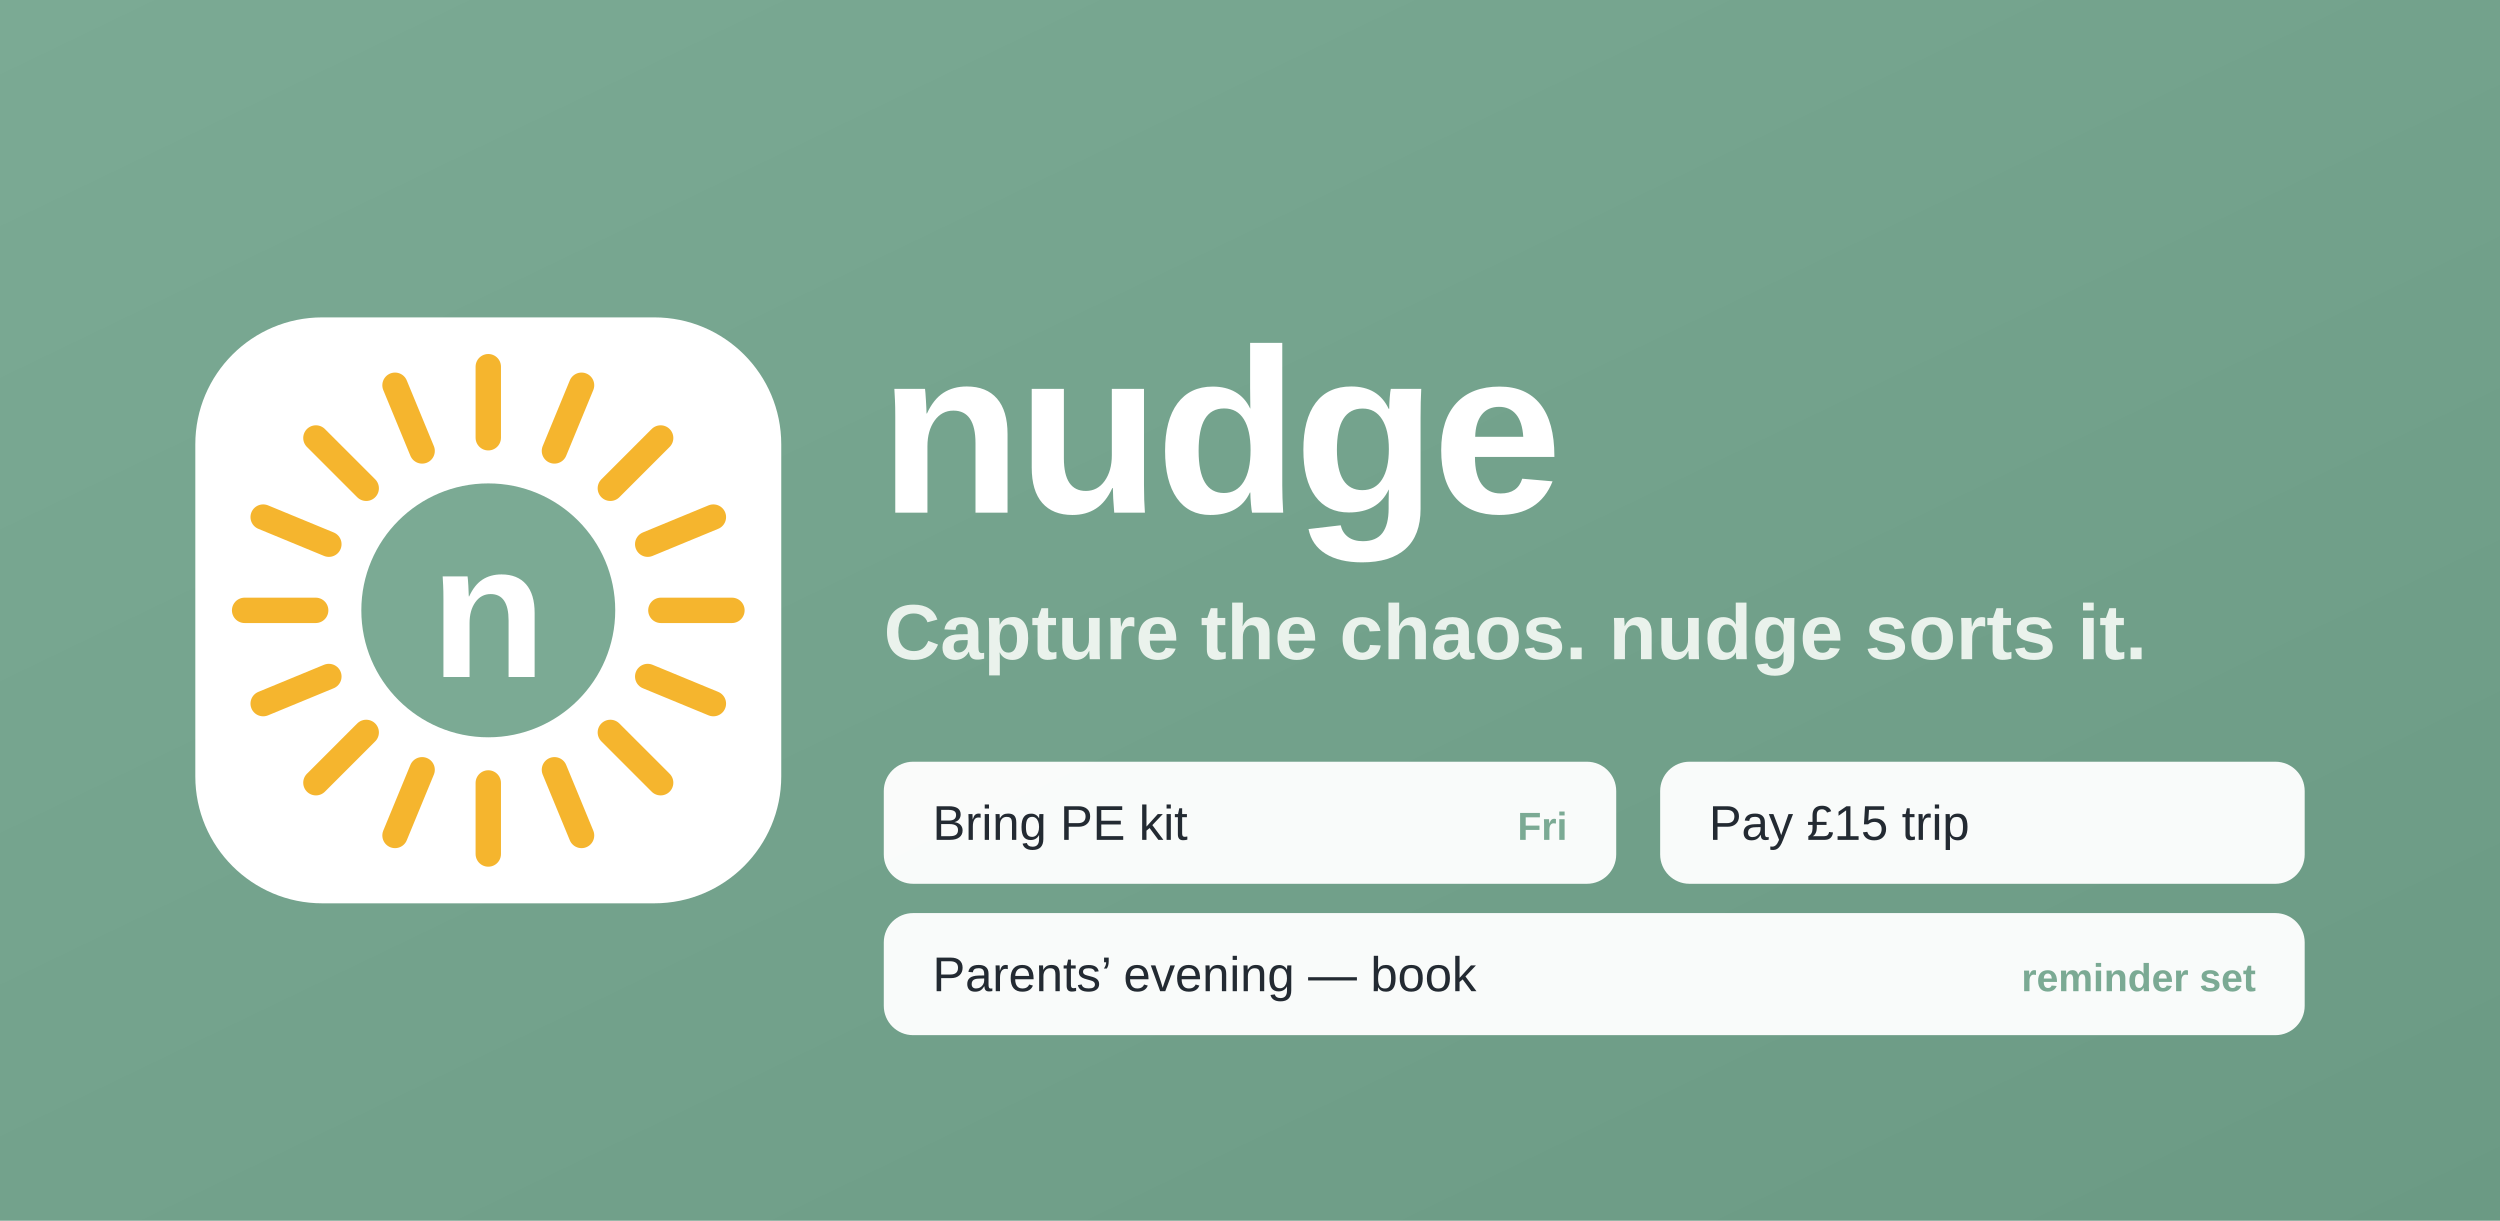
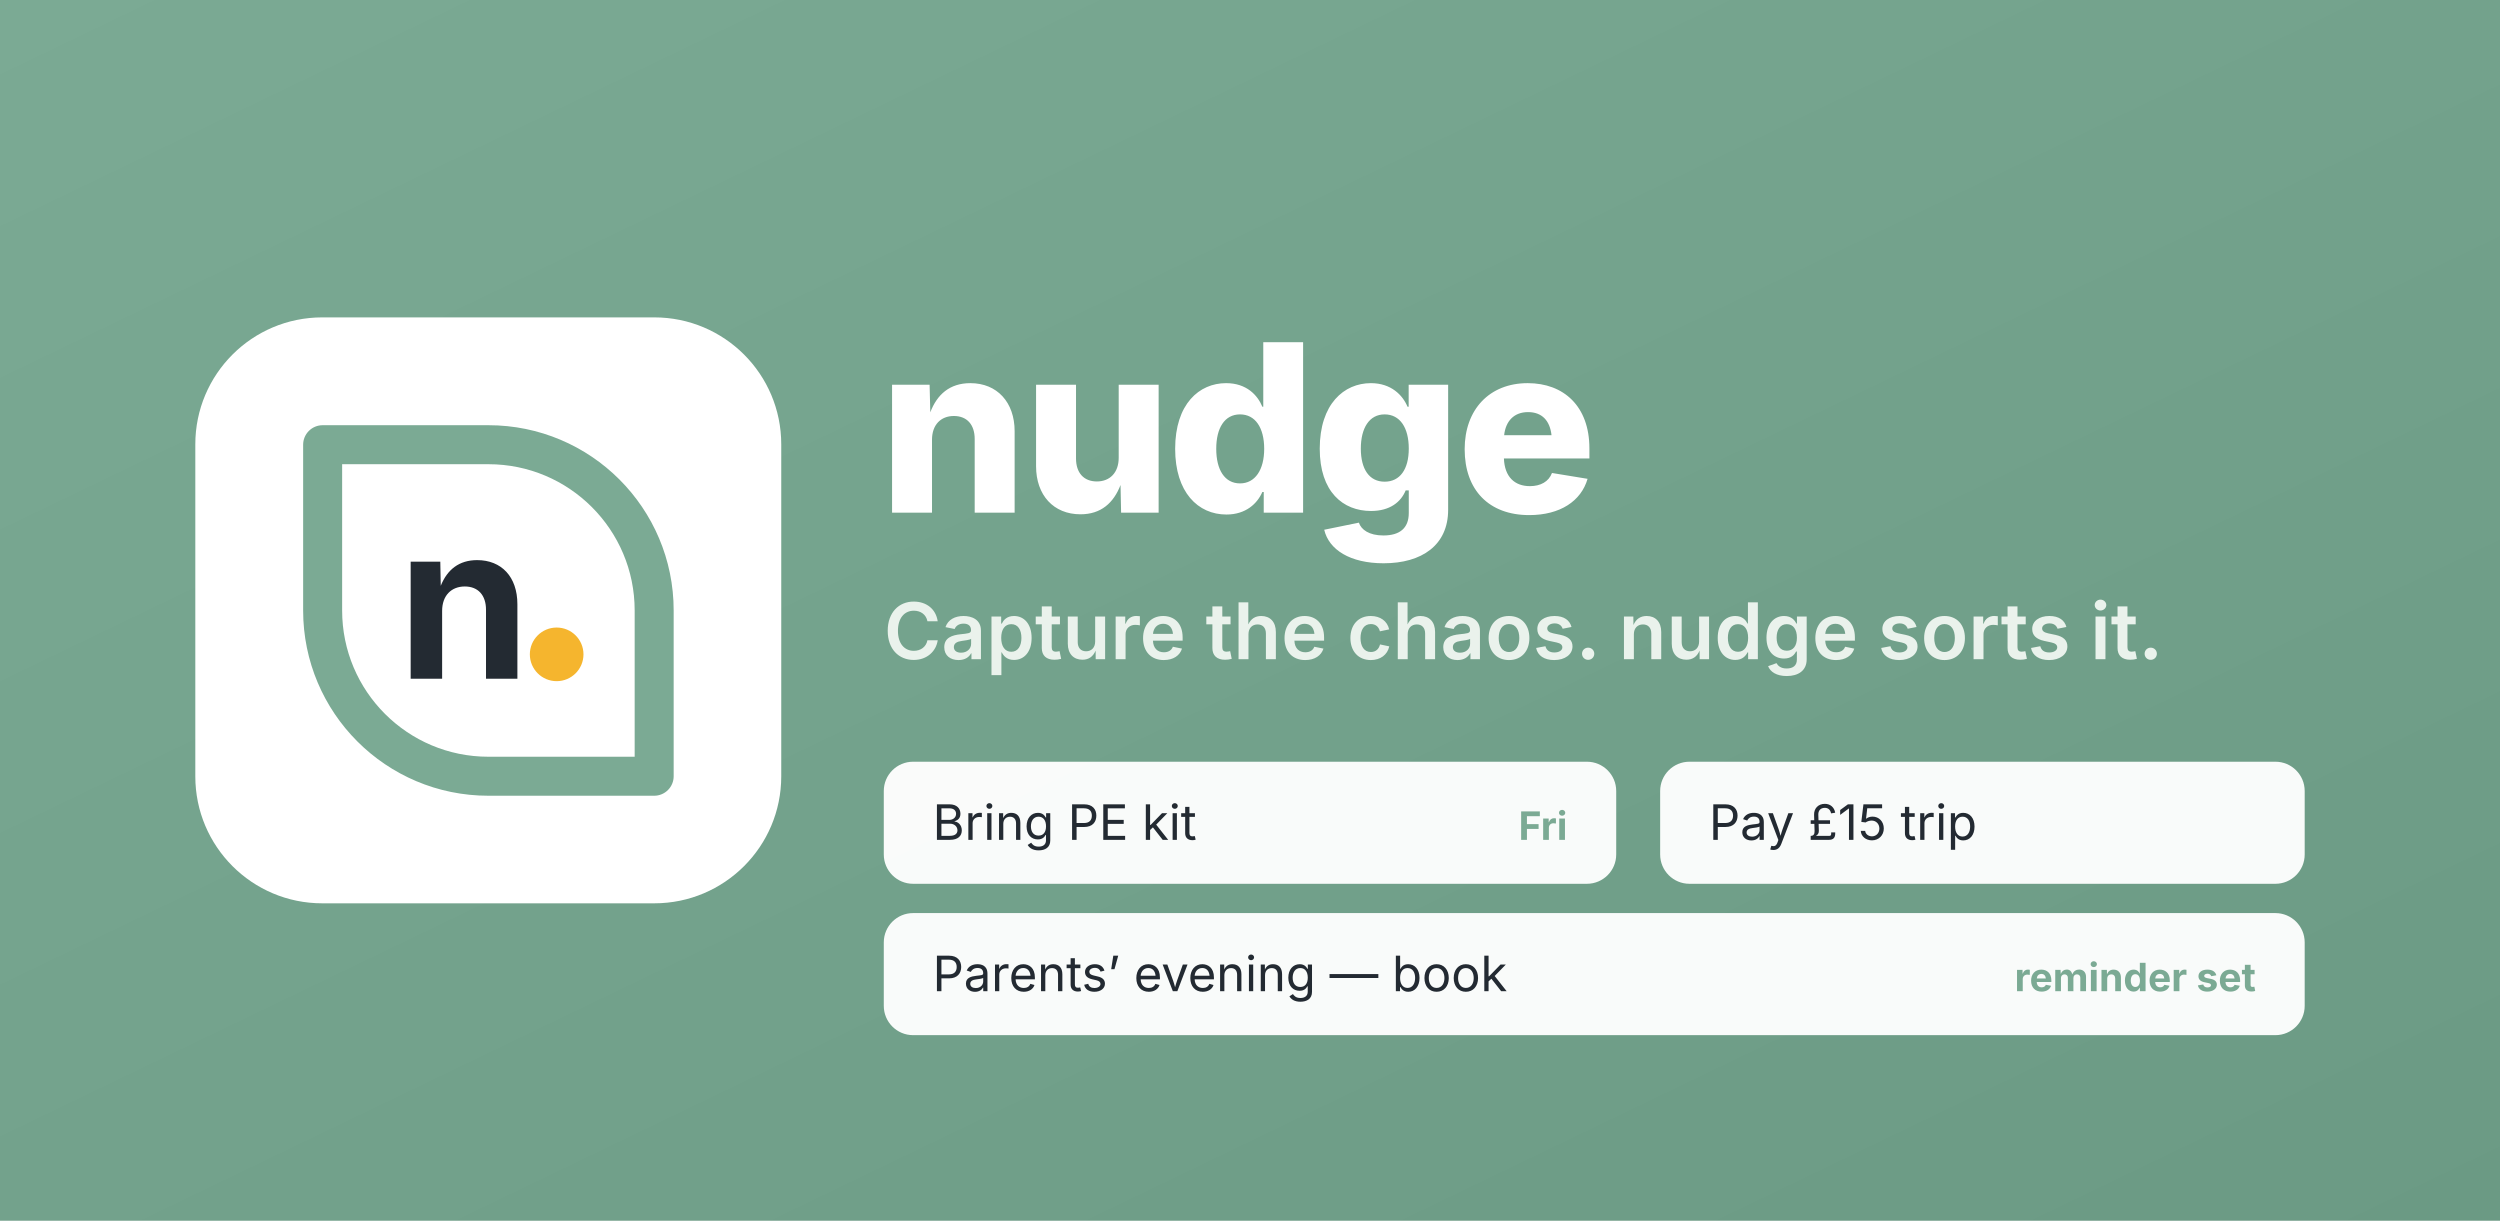
- <svg xmlns="http://www.w3.org/2000/svg" width="1024" height="500" viewBox="0 0 1024 500" font-family="Manrope, Arial, sans-serif">
+ <svg xmlns="http://www.w3.org/2000/svg" width="1024" height="500" viewBox="0 0 1024 500" font-family="Inter, Arial, sans-serif">
  <defs>
    <linearGradient id="bg" x1="0" y1="0" x2="1" y2="1">
      <stop offset="0" stop-color="#7BAA94" />
      <stop offset="1" stop-color="#6B9A84" />
    </linearGradient>
  </defs>
  <rect width="1024" height="500" fill="url(#bg)" />
  <g transform="translate(80 130)">
    <rect width="240" height="240" rx="52" fill="#FFFFFF" />
-     <g stroke="#F5B52E" stroke-width="10.4" stroke-linecap="round">
-       <line x1="190.7" y1="120.0" x2="219.8" y2="120.0" />
-       <line x1="185.3" y1="147.1" x2="212.2" y2="158.2" />
-       <line x1="170.0" y1="170.0" x2="190.6" y2="190.6" />
-       <line x1="147.1" y1="185.3" x2="158.2" y2="212.2" />
-       <line x1="120.0" y1="190.7" x2="120.0" y2="219.8" />
-       <line x1="92.9" y1="185.3" x2="81.8" y2="212.2" />
-       <line x1="70.0" y1="170.0" x2="49.4" y2="190.6" />
-       <line x1="54.7" y1="147.1" x2="27.8" y2="158.2" />
-       <line x1="49.3" y1="120.0" x2="20.2" y2="120.0" />
-       <line x1="54.7" y1="92.9" x2="27.8" y2="81.8" />
-       <line x1="70.0" y1="70.0" x2="49.4" y2="49.4" />
-       <line x1="92.9" y1="54.7" x2="81.8" y2="27.8" />
-       <line x1="120.0" y1="49.3" x2="120.0" y2="20.2" />
-       <line x1="147.1" y1="54.7" x2="158.2" y2="27.8" />
-       <line x1="170.0" y1="70.0" x2="190.6" y2="49.4" />
-       <line x1="185.3" y1="92.9" x2="212.2" y2="81.8" />
+     <g transform="translate(20.2,20.2) scale(1.997)">
+       <path d="M 16 16 L 50 16 A 34 34 0 0 1 84 50 L 84 84 L 50 84 A 34 34 0 0 1 16 50 Z" fill="none" stroke="#7BAA94" stroke-width="8" stroke-linejoin="round" stroke-linecap="round" />
+       <text x="45" y="64" font-family="Inter, Arial, sans-serif" font-size="44" font-weight="700" fill="#232A32" text-anchor="middle">n</text>
+       <circle cx="64" cy="59" r="5.5" fill="#F5B52E" />
    </g>
-     <circle cx="120" cy="120" r="52" fill="#7BAA94" />
-     <text x="120" y="147.3" font-family="Manrope, Arial, sans-serif" font-size="78" font-weight="800" fill="#FFFFFF" text-anchor="middle">n</text>
  </g>
  <text x="360" y="210" font-size="96" font-weight="800" fill="#FFFFFF" letter-spacing="-2">nudge</text>
  <text x="362" y="270" font-size="32" font-weight="600" fill="#EAF2EC">Capture the chaos. nudge sorts it.</text>
  <g transform="translate(362 312)">
    <rect width="300" height="50" rx="12" fill="#FFFFFF" opacity="0.96" />
    <text x="20" y="32" font-size="20" fill="#232A32">Bring PE kit</text>
    <text x="280" y="32" font-size="16" font-weight="700" fill="#7BAA94" text-anchor="end">Fri</text>
  </g>
  <g transform="translate(680 312)">
    <rect width="264" height="50" rx="12" fill="#FFFFFF" opacity="0.96" />
    <text x="20" y="32" font-size="20" fill="#232A32">Pay £15 trip</text>
  </g>
  <g transform="translate(362 374)">
    <rect width="582" height="50" rx="12" fill="#FFFFFF" opacity="0.96" />
    <text x="20" y="32" font-size="20" fill="#232A32">Parents’ evening — book</text>
    <text x="562" y="32" font-size="16" font-weight="700" fill="#7BAA94" text-anchor="end">reminder set</text>
  </g>
</svg>
